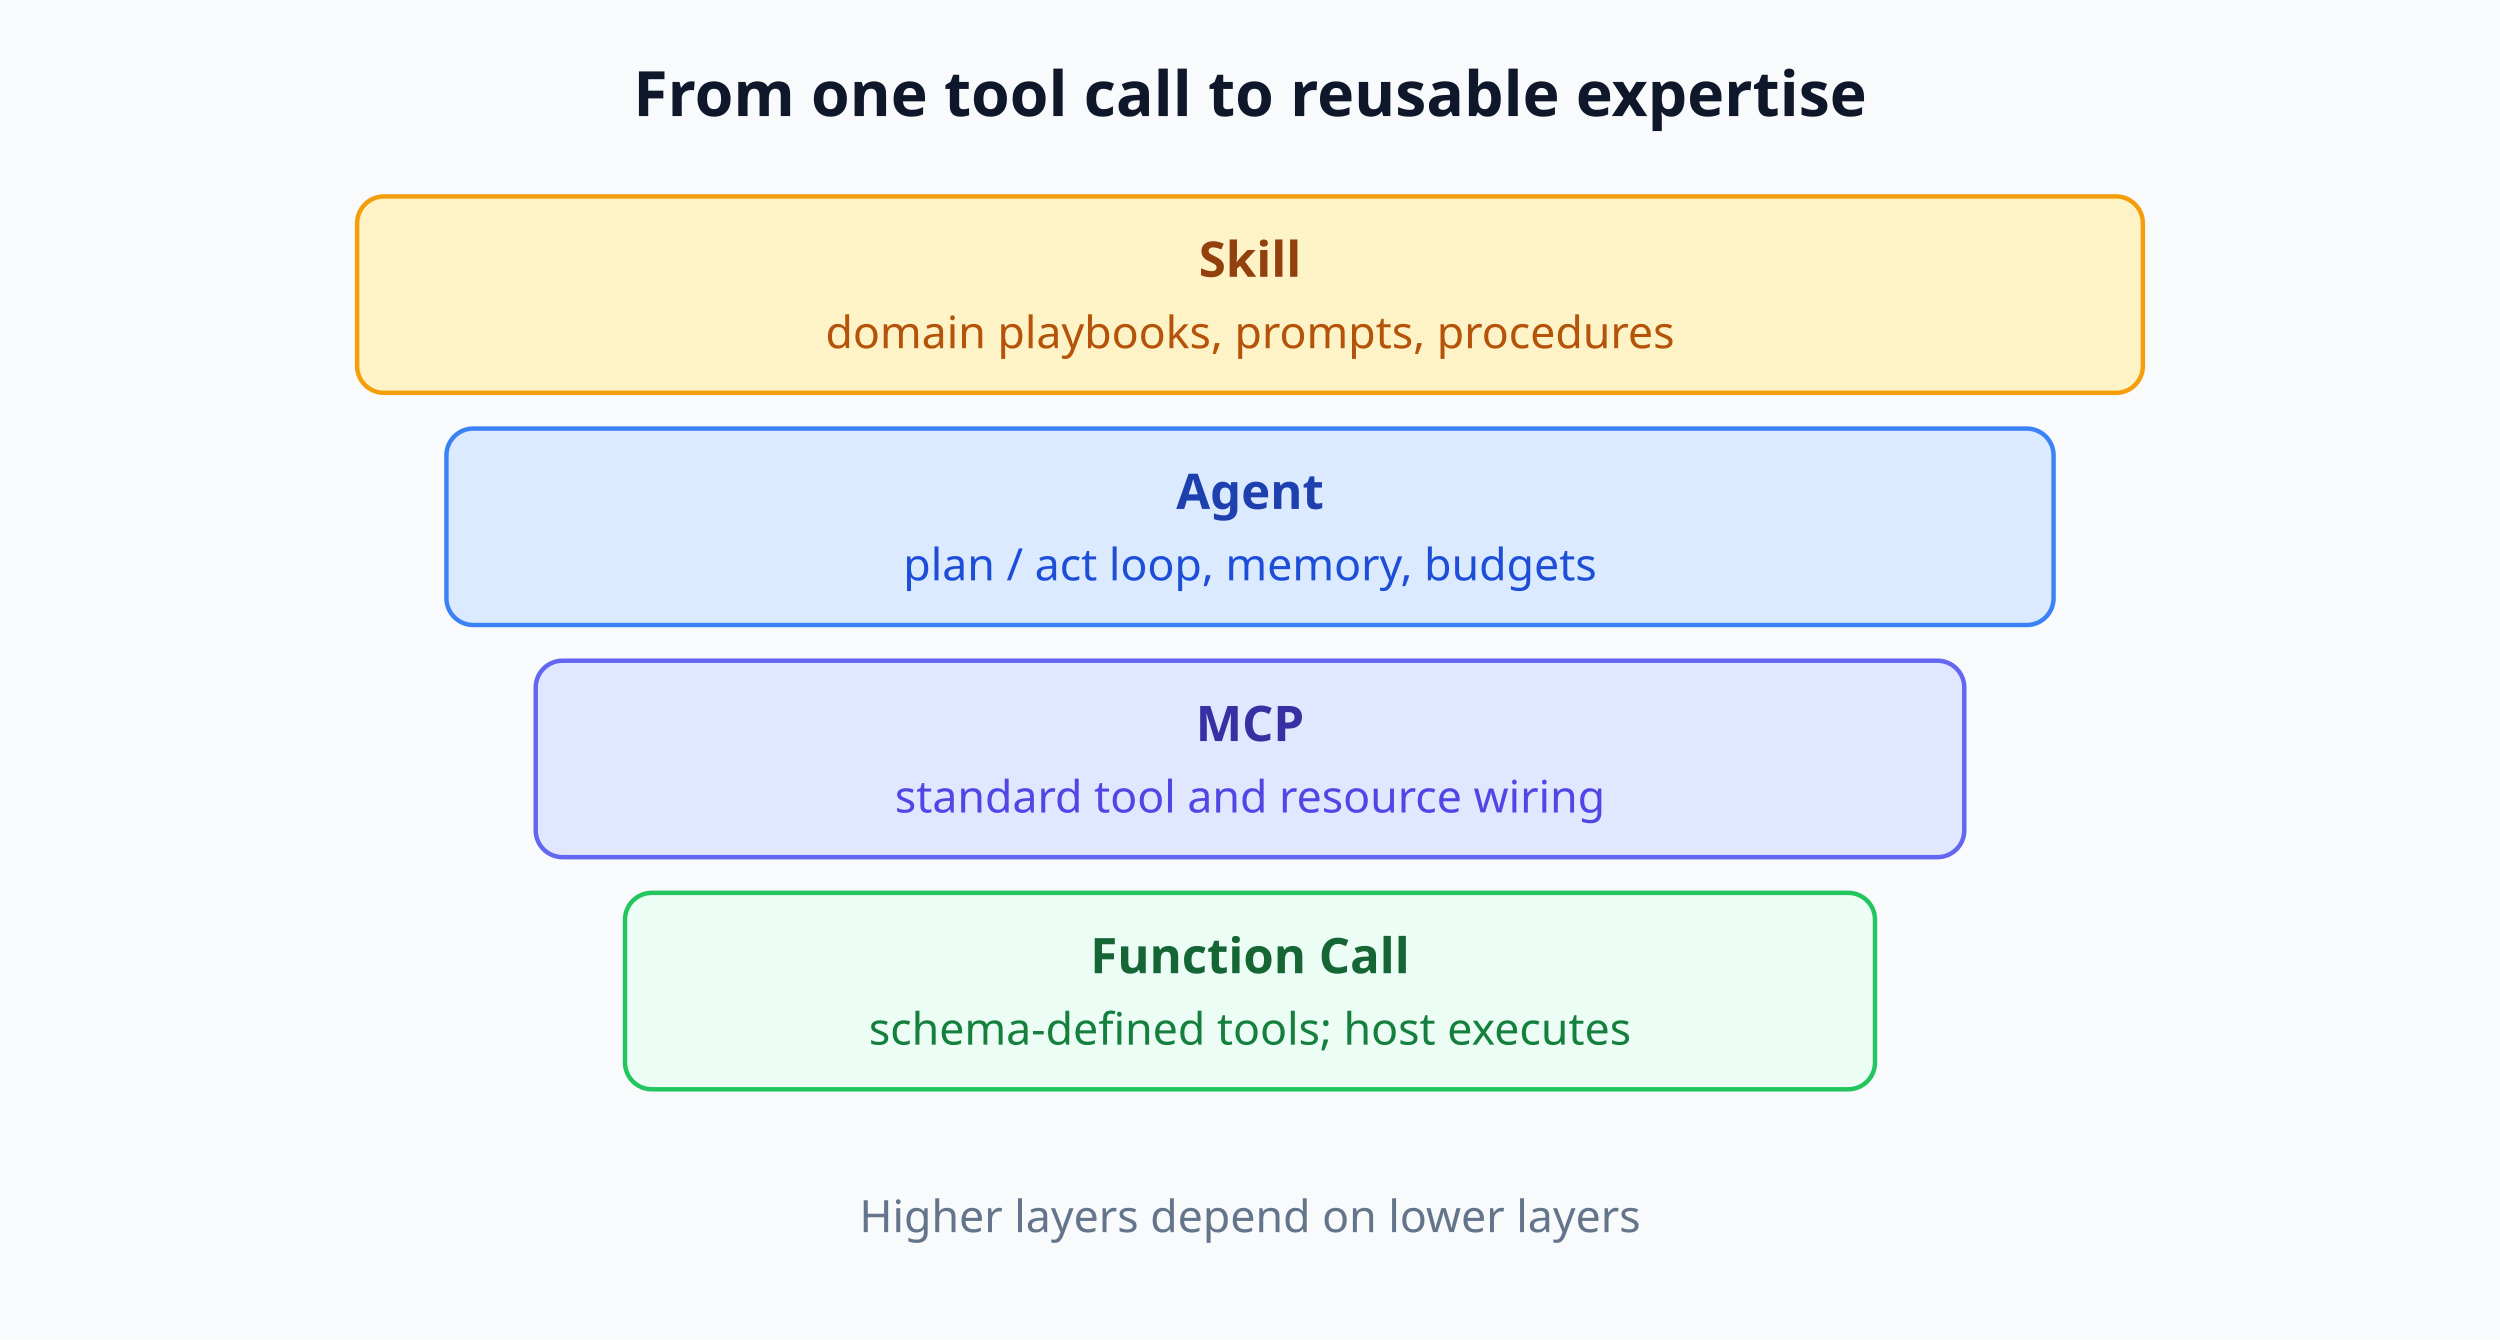
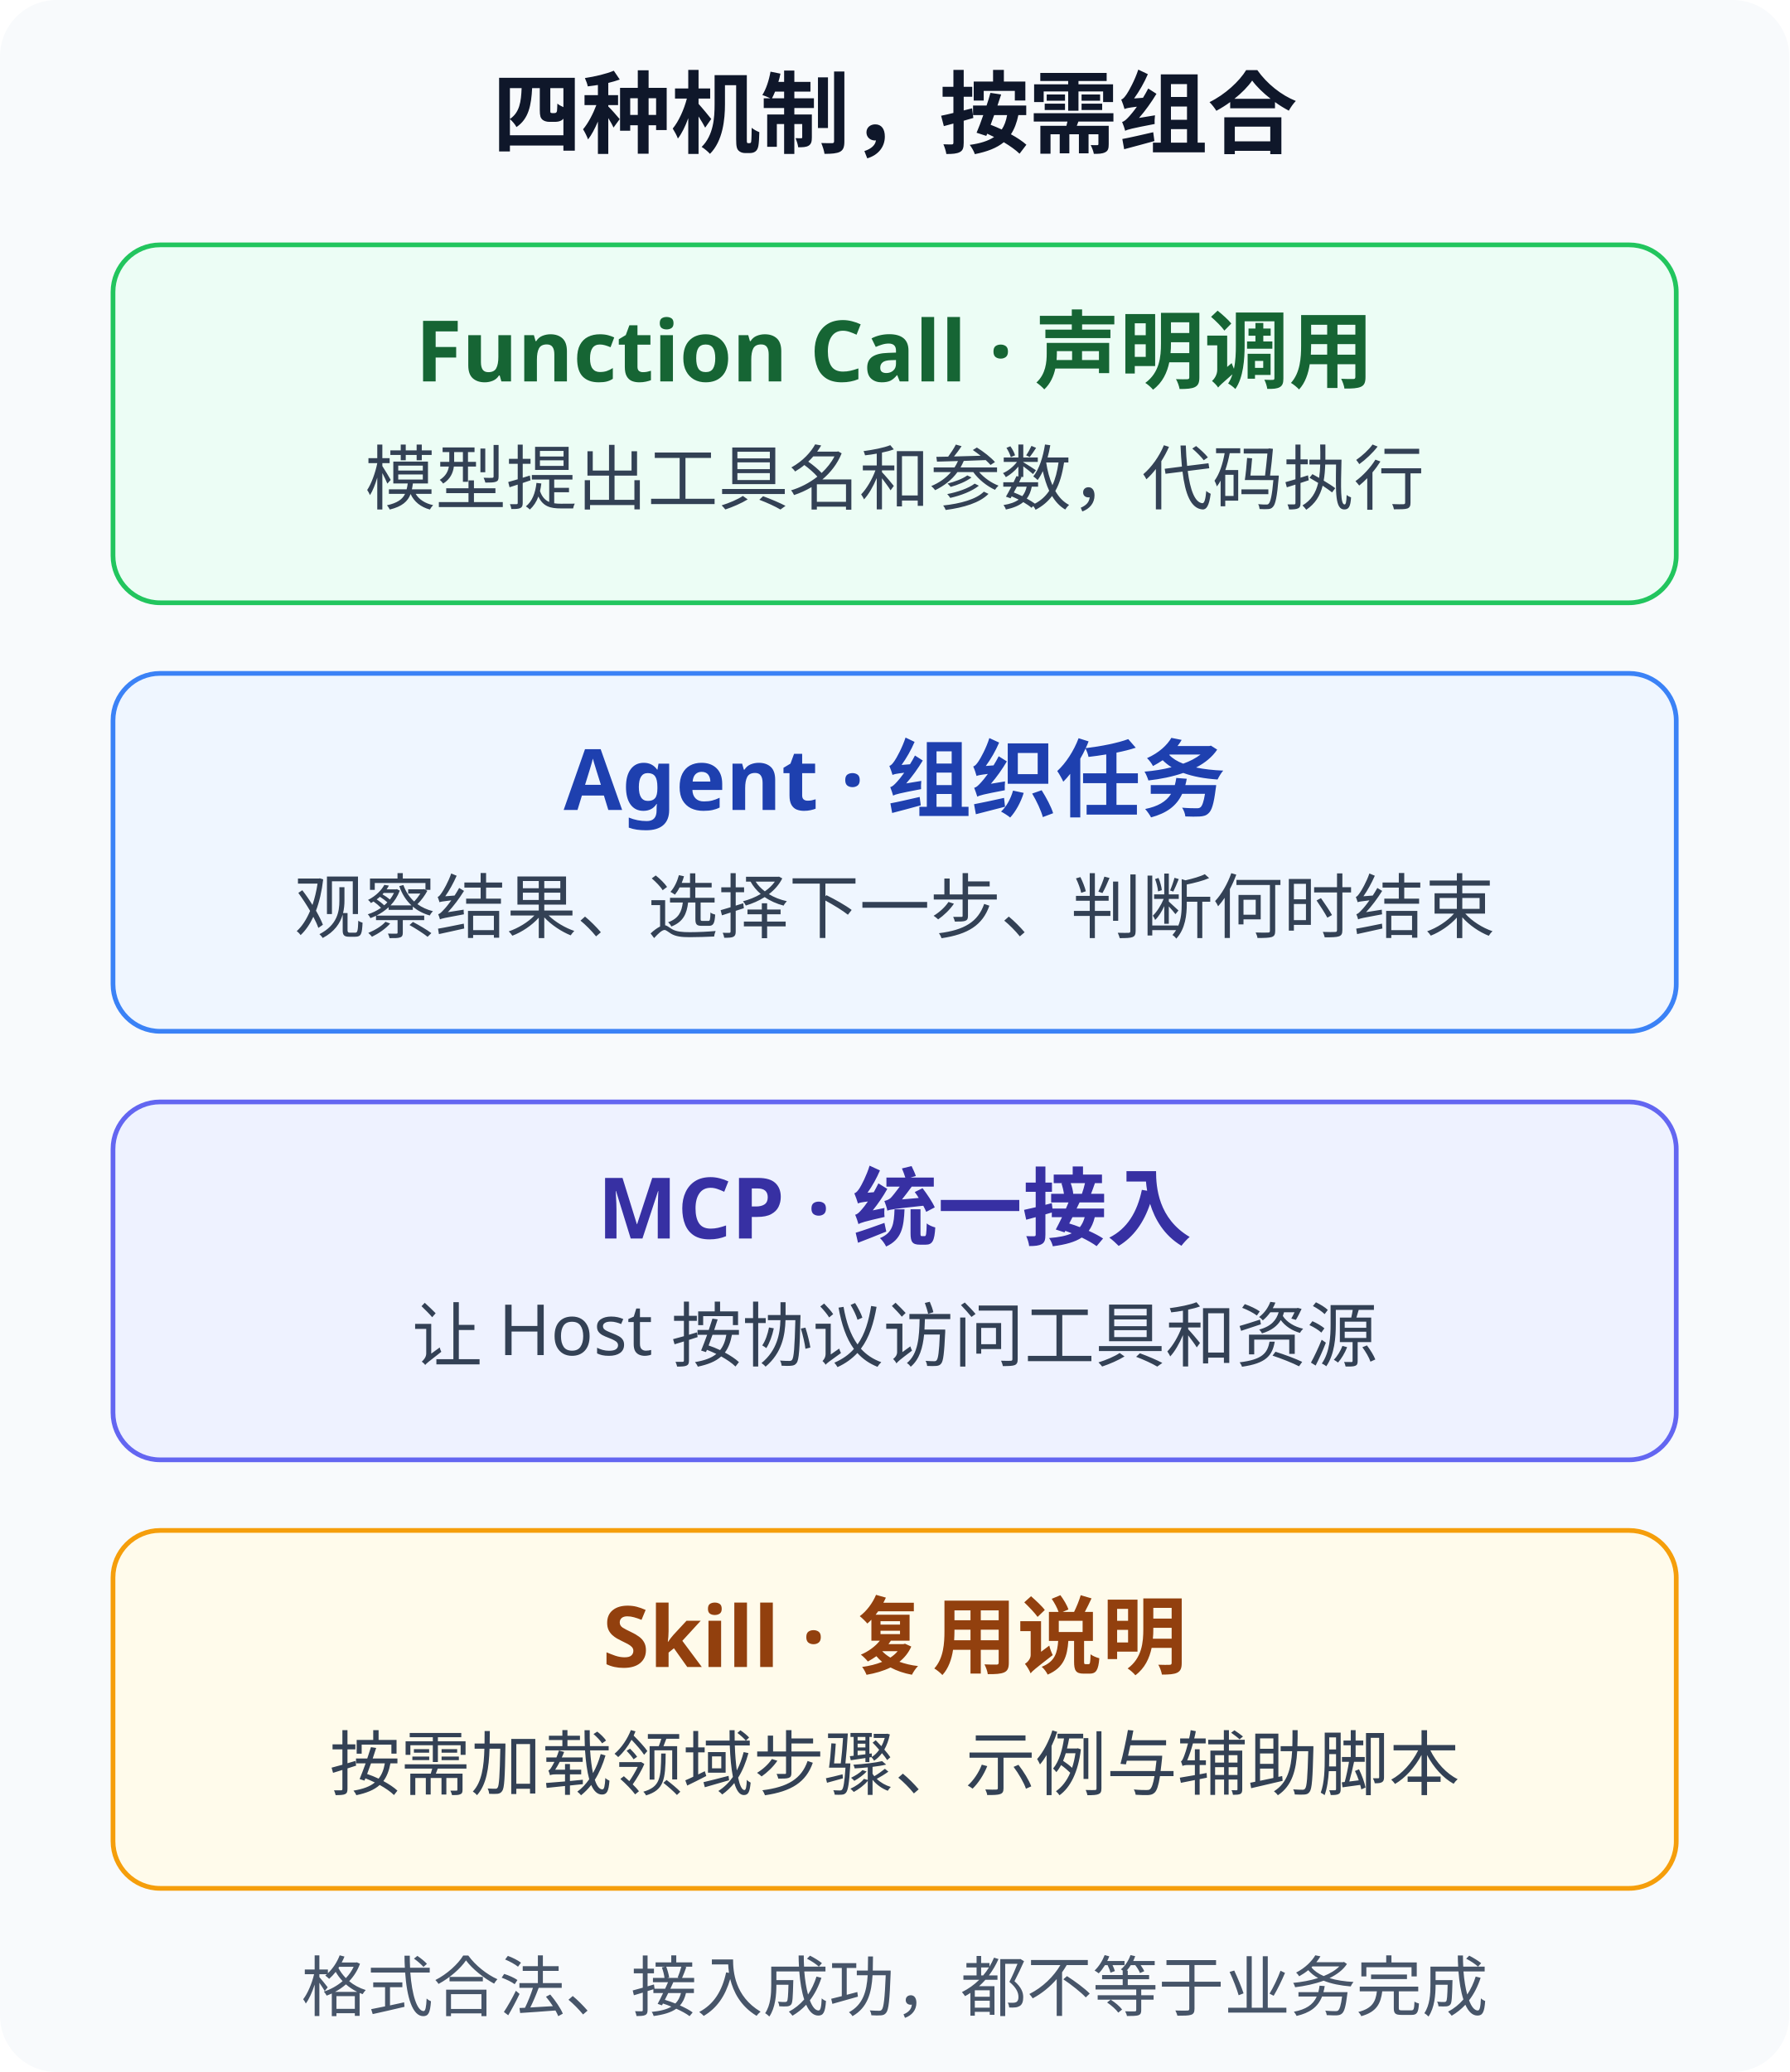
- <svg xmlns="http://www.w3.org/2000/svg" viewBox="0 0 560 300">
-   <rect width="560" height="300" fill="#f8fafc" />
-   <text x="280" y="26" text-anchor="middle" font-family="system-ui,sans-serif" font-size="14" font-weight="600" fill="#0f172a">From one tool call to reusable expertise</text>
-   <rect x="80" y="44" width="400" height="44" rx="6" fill="#fef3c7" stroke="#f59e0b" />
-   <text x="280" y="62" text-anchor="middle" font-family="system-ui,sans-serif" font-size="11" font-weight="600" fill="#92400e">Skill</text>
-   <text x="280" y="78" text-anchor="middle" font-family="system-ui,sans-serif" font-size="10" fill="#b45309">domain playbooks, prompts, procedures</text>
-   <rect x="100" y="96" width="360" height="44" rx="6" fill="#dbeafe" stroke="#3b82f6" />
-   <text x="280" y="114" text-anchor="middle" font-family="system-ui,sans-serif" font-size="11" font-weight="600" fill="#1e40af">Agent</text>
-   <text x="280" y="130" text-anchor="middle" font-family="system-ui,sans-serif" font-size="10" fill="#1d4ed8">plan / act loop, memory, budgets</text>
-   <rect x="120" y="148" width="320" height="44" rx="6" fill="#e0e7ff" stroke="#6366f1" />
-   <text x="280" y="166" text-anchor="middle" font-family="system-ui,sans-serif" font-size="11" font-weight="600" fill="#3730a3">MCP</text>
-   <text x="280" y="182" text-anchor="middle" font-family="system-ui,sans-serif" font-size="10" fill="#4f46e5">standard tool and resource wiring</text>
-   <rect x="140" y="200" width="280" height="44" rx="6" fill="#ecfdf5" stroke="#22c55e" />
-   <text x="280" y="218" text-anchor="middle" font-family="system-ui,sans-serif" font-size="11" font-weight="600" fill="#166534">Function Call</text>
-   <text x="280" y="234" text-anchor="middle" font-family="system-ui,sans-serif" font-size="10" fill="#15803d">schema-defined tools; host executes</text>
-   <text x="280" y="276" text-anchor="middle" font-family="system-ui,sans-serif" font-size="10" fill="#64748b">Higher layers depend on lower layers</text>
+ <svg xmlns="http://www.w3.org/2000/svg" viewBox="0 0 380 440" role="img" aria-labelledby="title desc">
+   <rect width="380" height="440" rx="12" fill="#f8fafc" />
+   <g font-family="'MiSans Web', 'PingFang SC', sans-serif" text-anchor="middle">
+     <text x="190" y="31" font-size="19" font-weight="600" fill="#0f172a">四种机制，按需组合</text>
+     <rect x="24" y="52" width="332" height="76" rx="10" fill="#ecfdf5" stroke="#22c55e" />
+     <text x="190" y="81" font-size="18" font-weight="600" fill="#166534">Function Call · 声明调用</text>
+     <text x="190" y="107" font-size="15" fill="#334155">模型提出工具名和参数，代码执行</text>
+     <rect x="24" y="143" width="332" height="76" rx="10" fill="#eff6ff" stroke="#3b82f6" />
+     <text x="190" y="172" font-size="18" font-weight="600" fill="#1e40af">Agent · 组织任务</text>
+     <text x="190" y="198" font-size="15" fill="#334155">观察结果、选择下一步、判断何时结束</text>
+     <rect x="24" y="234" width="332" height="76" rx="10" fill="#eef2ff" stroke="#6366f1" />
+     <text x="190" y="263" font-size="18" font-weight="600" fill="#3730a3">MCP · 统一接入</text>
+     <text x="190" y="289" font-size="15" fill="#334155">让 Host 按协议访问工具和资源</text>
+     <rect x="24" y="325" width="332" height="76" rx="10" fill="#fffbeb" stroke="#f59e0b" />
+     <text x="190" y="354" font-size="18" font-weight="600" fill="#92400e">Skill · 复用说明</text>
+     <text x="190" y="380" font-size="15" fill="#334155">按需加载领域步骤、示例与辅助脚本</text>
+     <text x="190" y="427" font-size="14" fill="#475569">格式合法、接入成功，都不等于业务完成</text>
+   </g>
</svg>
